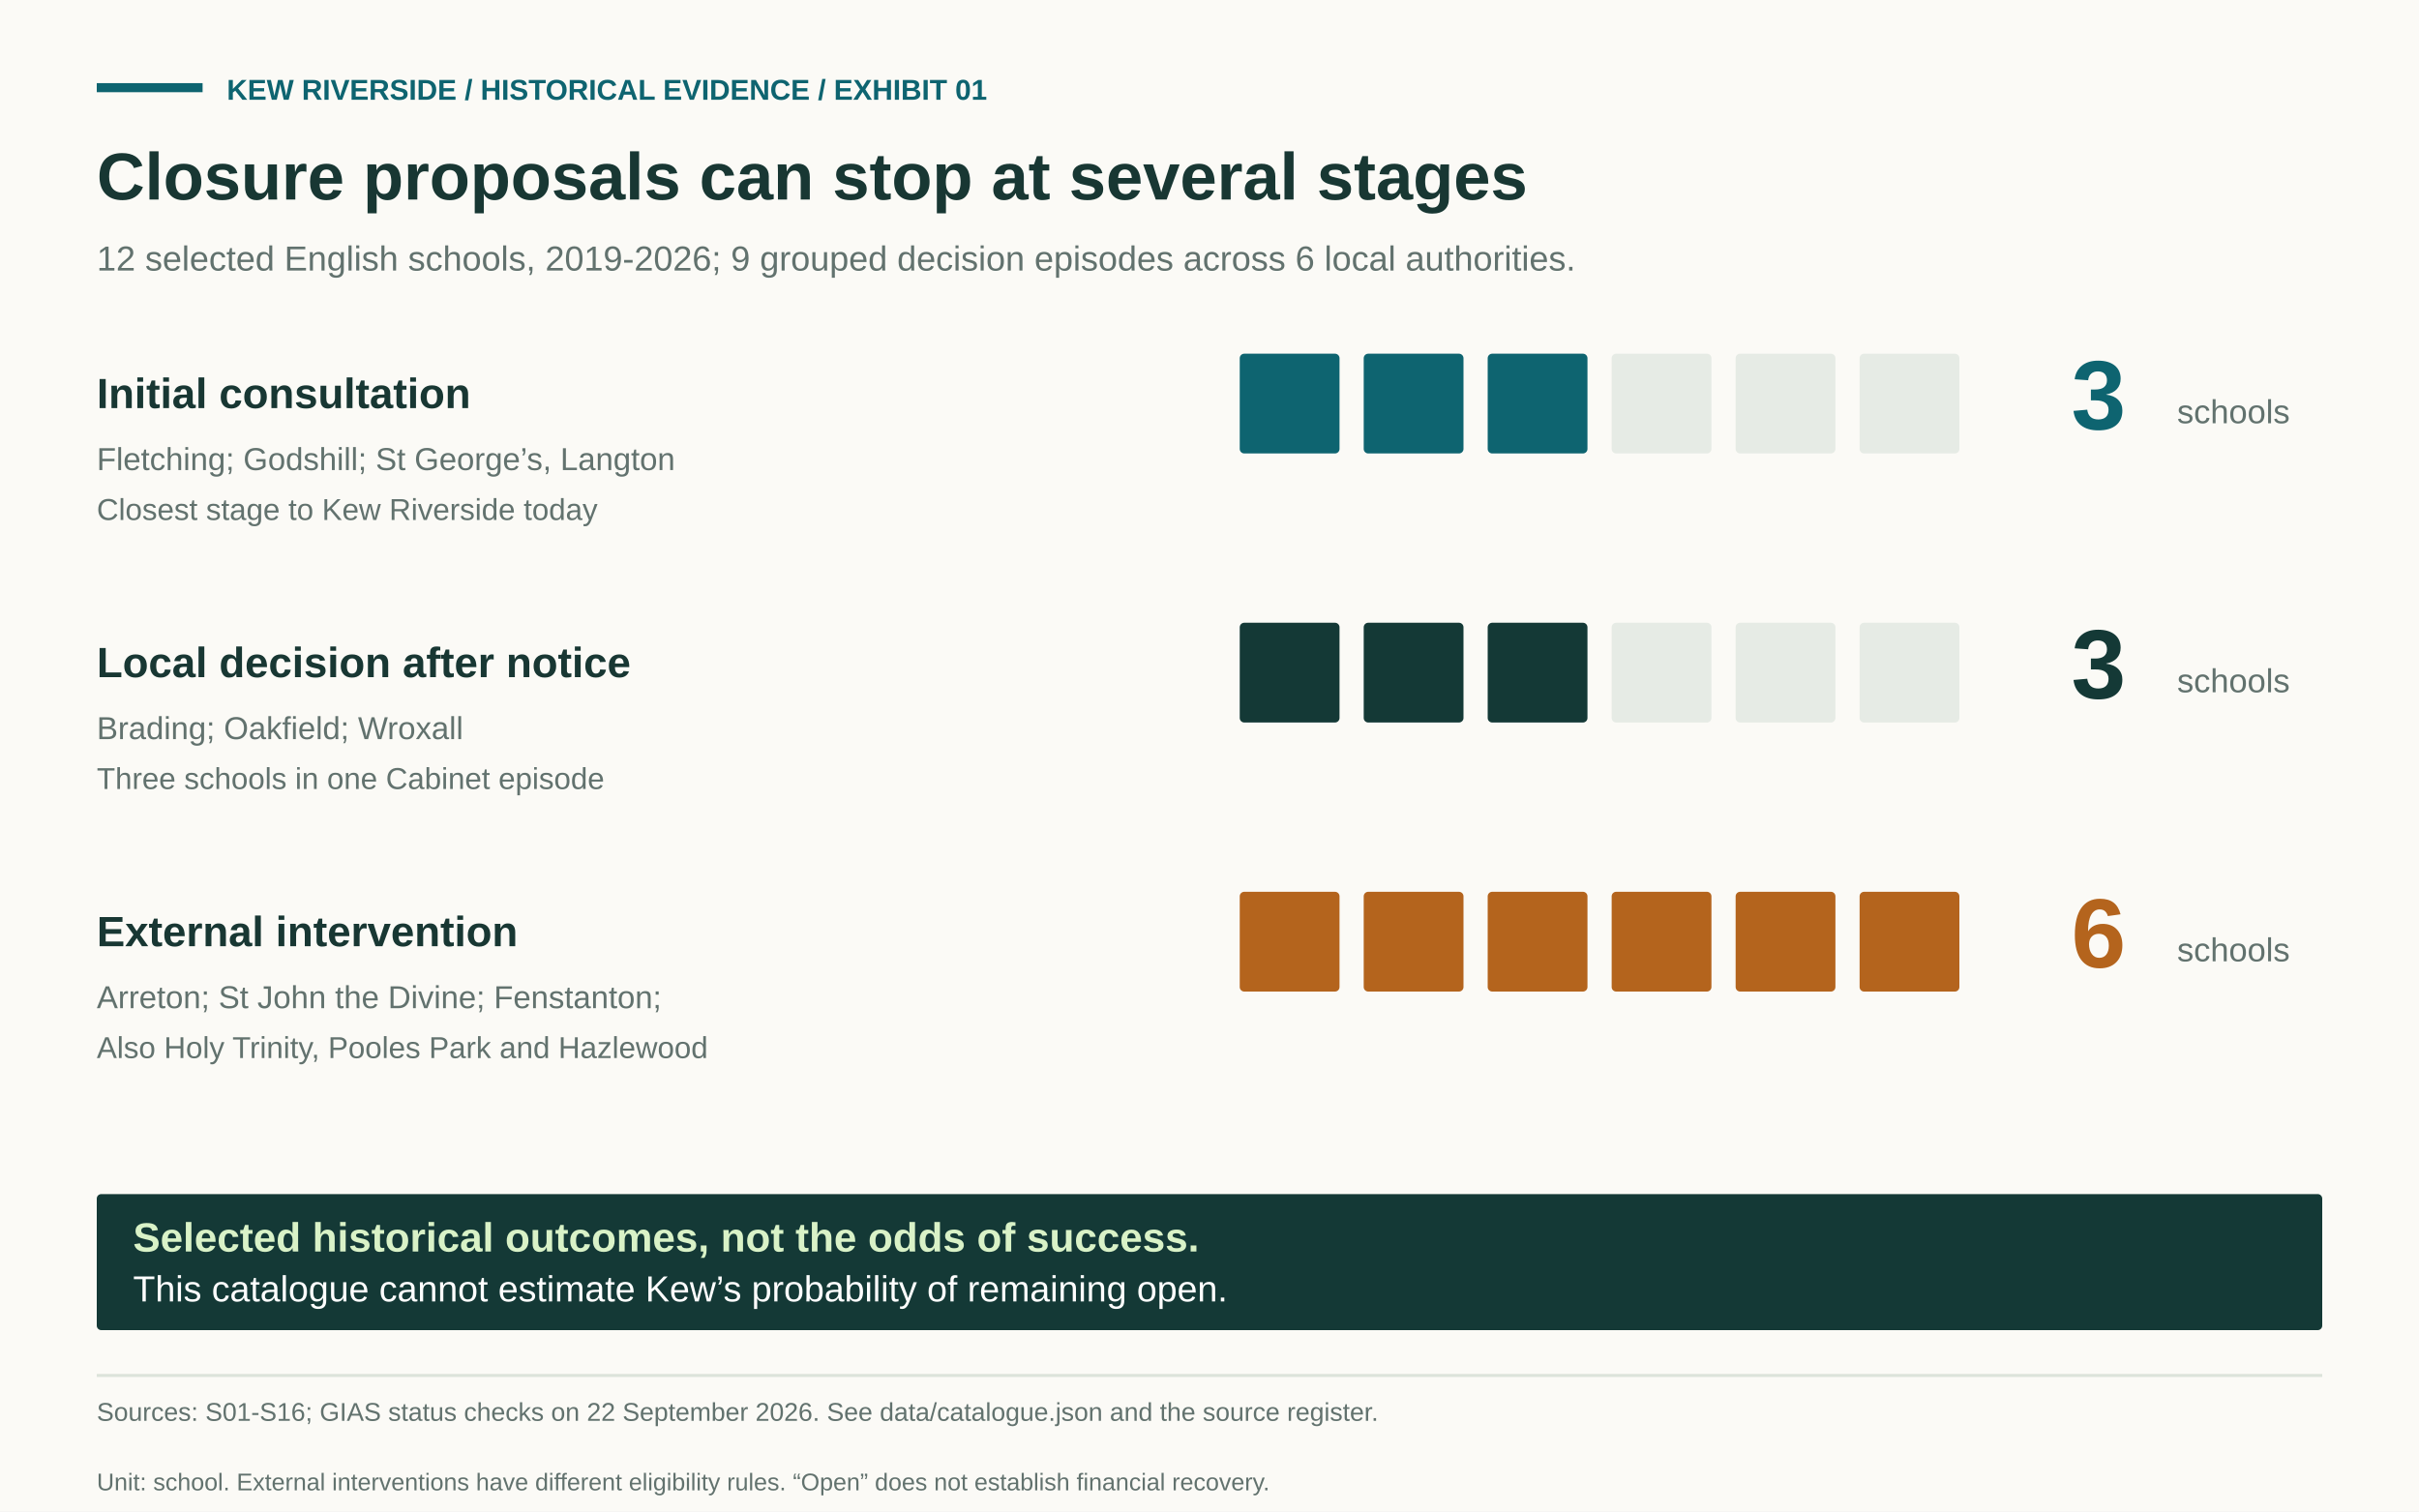
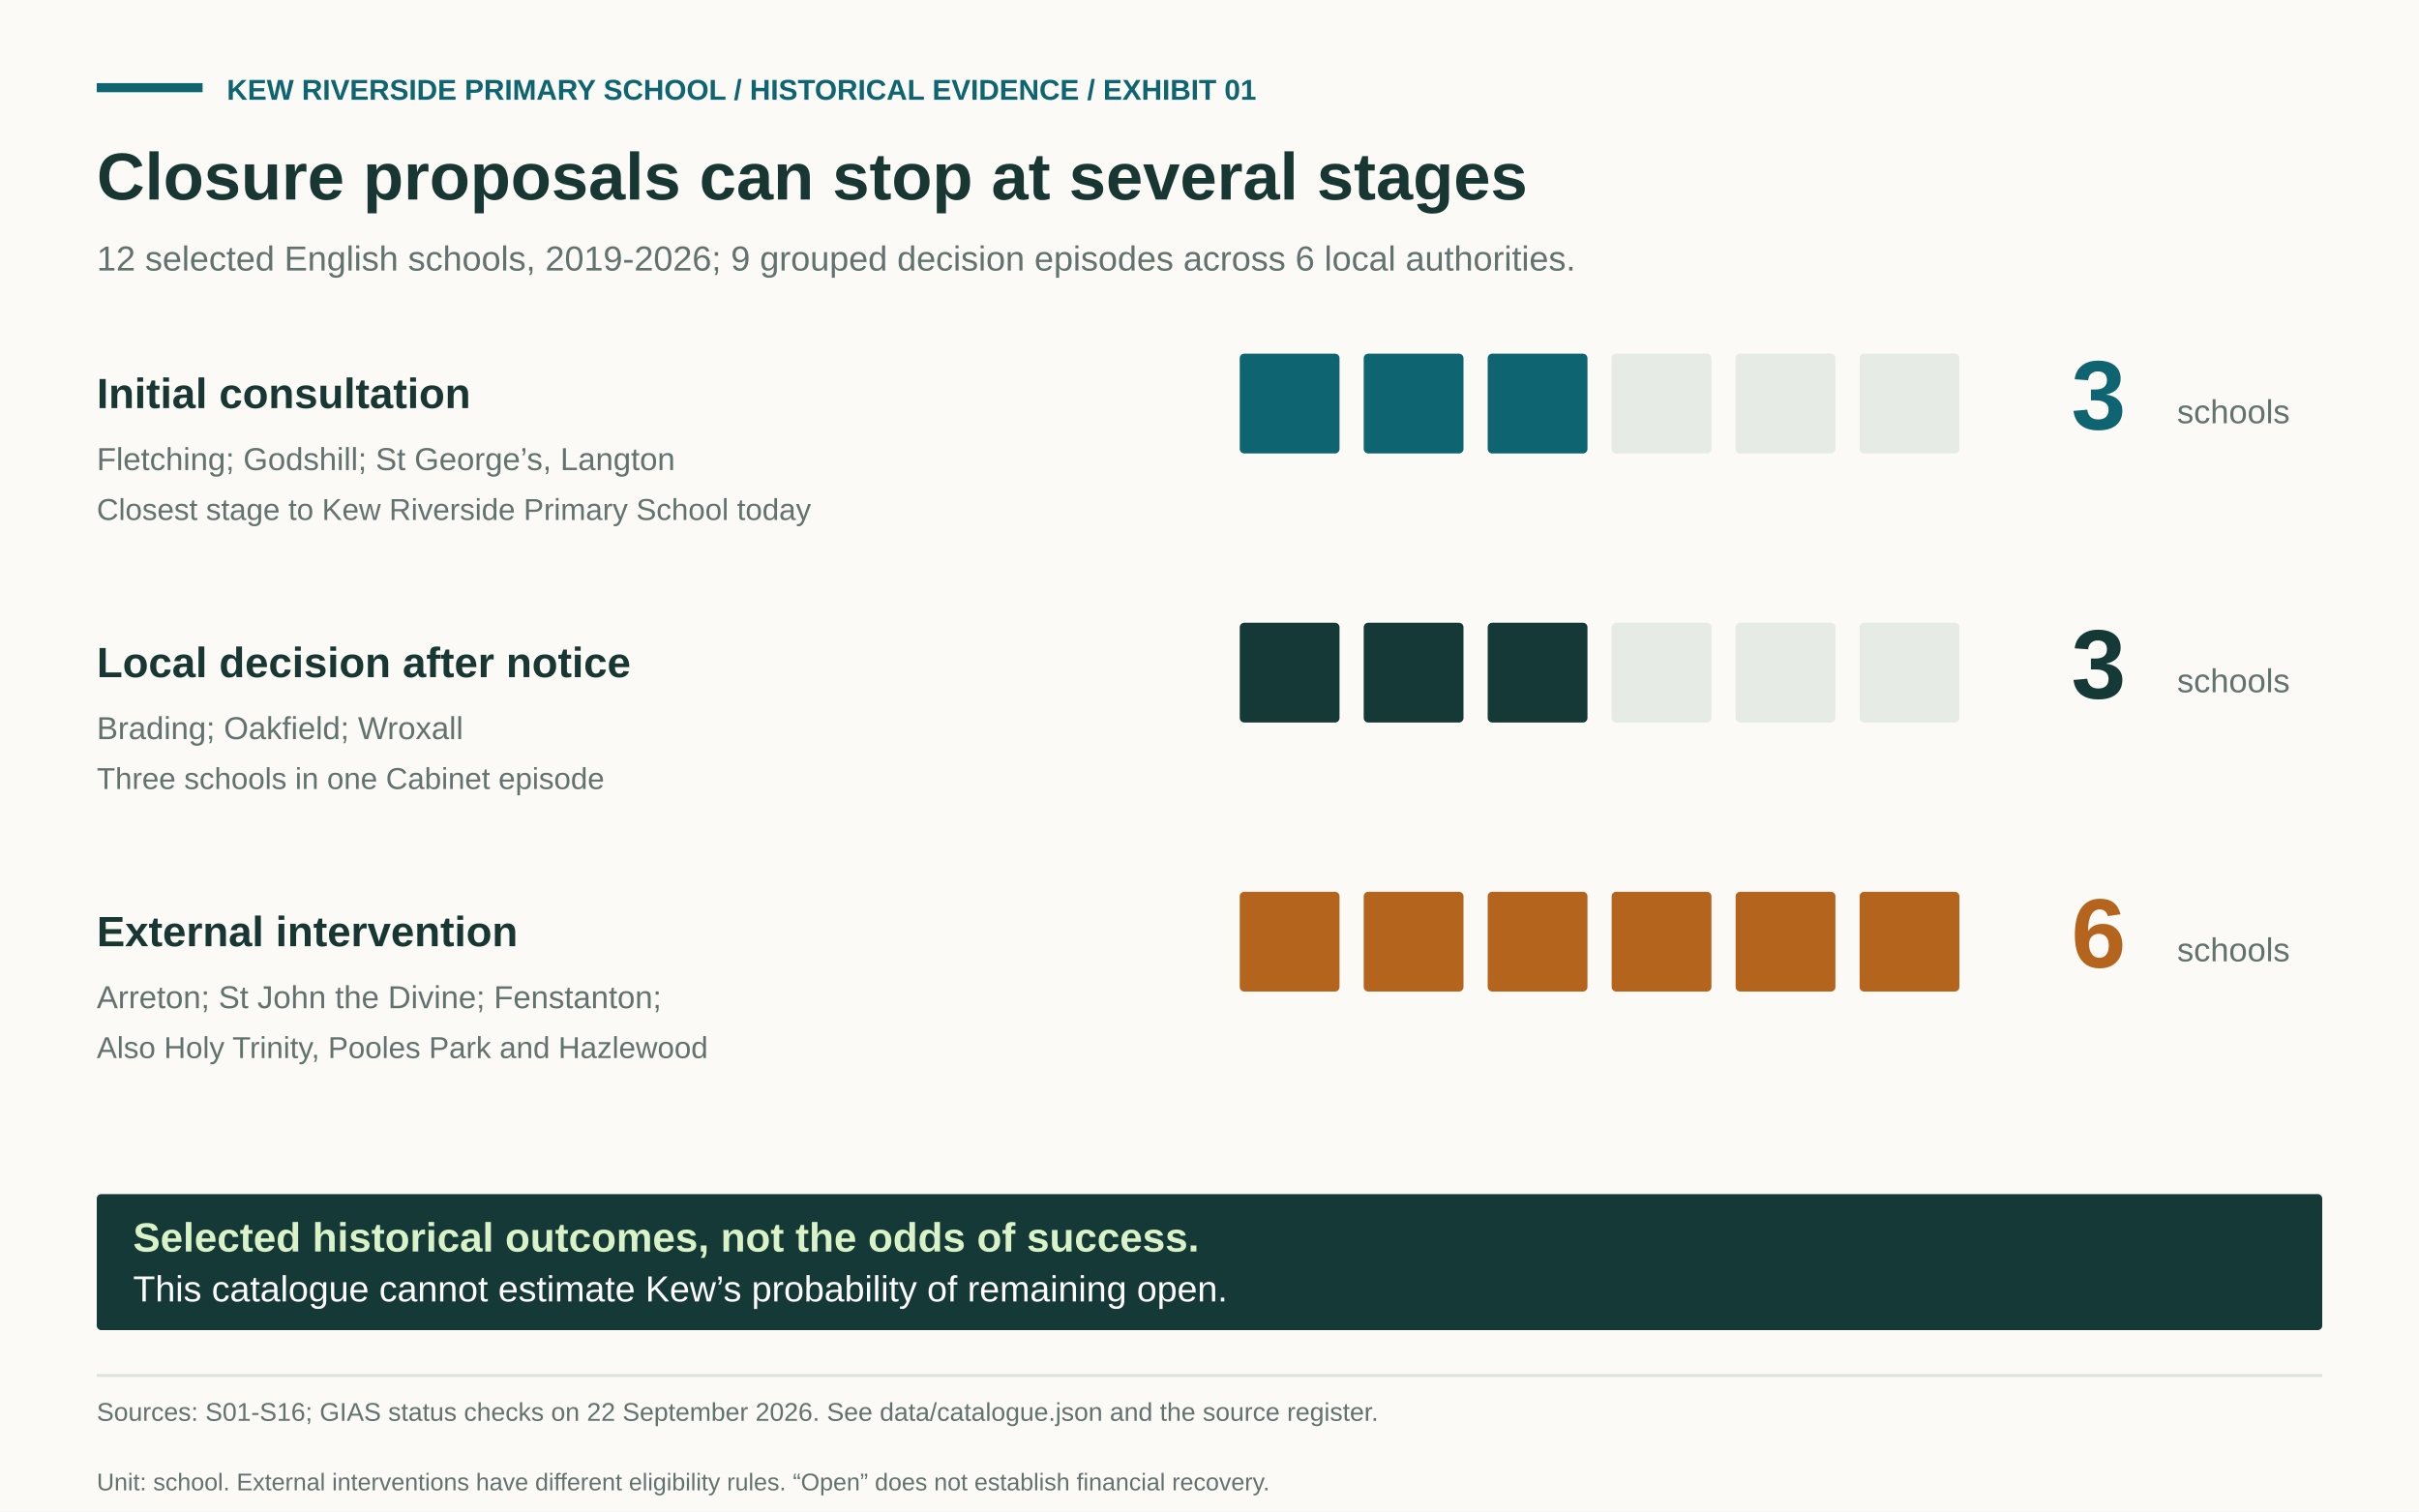
<svg xmlns="http://www.w3.org/2000/svg" width="1600" height="1000" viewBox="0 0 1600 1000" role="img" aria-labelledby="title desc">
  <rect x="0" y="0" width="1600" height="1000" rx="0" fill="#fbfaf6" />
  <rect x="64" y="55" width="70" height="6" rx="0" fill="#0e6470" />
-   <text x="150" y="66" fill="#0e6470" font-family="Arial,Helvetica,sans-serif" font-size="19" font-weight="700" text-anchor="start">KEW RIVERSIDE  /  HISTORICAL EVIDENCE  /  EXHIBIT 01</text>
+   <text x="150" y="66" fill="#0e6470" font-family="Arial,Helvetica,sans-serif" font-size="19" font-weight="700" text-anchor="start">KEW RIVERSIDE PRIMARY SCHOOL  /  HISTORICAL EVIDENCE  /  EXHIBIT 01</text>
  <text x="64" y="132" fill="#183733" font-family="Arial,Helvetica,sans-serif" font-size="44" font-weight="700" text-anchor="start">Closure proposals can stop at several stages</text>
  <text x="64" y="179" fill="#62726e" font-family="Arial,Helvetica,sans-serif" font-size="23" font-weight="400" text-anchor="start">12 selected English schools, 2019-2026; 9 grouped decision episodes across 6 local authorities.</text>
  <text x="64" y="270" fill="#183733" font-family="Arial,Helvetica,sans-serif" font-size="28" font-weight="700" text-anchor="start">Initial consultation</text>
  <text x="64" y="311" fill="#62726e" font-family="Arial,Helvetica,sans-serif" font-size="21" font-weight="400" text-anchor="start">Fletching; Godshill; St George’s, Langton</text>
-   <text x="64" y="344" fill="#62726e" font-family="Arial,Helvetica,sans-serif" font-size="20" font-weight="400" text-anchor="start">Closest stage to Kew Riverside today</text>
+   <text x="64" y="344" fill="#62726e" font-family="Arial,Helvetica,sans-serif" font-size="20" font-weight="400" text-anchor="start">Closest stage to Kew Riverside Primary School today</text>
  <rect x="820" y="234" width="66" height="66" rx="3" fill="#0e6470" />
  <rect x="902" y="234" width="66" height="66" rx="3" fill="#0e6470" />
  <rect x="984" y="234" width="66" height="66" rx="3" fill="#0e6470" />
  <rect x="1066" y="234" width="66" height="66" rx="3" fill="#e6ebe5" />
  <rect x="1148" y="234" width="66" height="66" rx="3" fill="#e6ebe5" />
  <rect x="1230" y="234" width="66" height="66" rx="3" fill="#e6ebe5" />
  <text x="1370" y="284" fill="#0e6470" font-family="Arial,Helvetica,sans-serif" font-size="65" font-weight="700" text-anchor="start">3</text>
  <text x="1440" y="280" fill="#62726e" font-family="Arial,Helvetica,sans-serif" font-size="22" font-weight="400" text-anchor="start">schools</text>
  <text x="64" y="448" fill="#183733" font-family="Arial,Helvetica,sans-serif" font-size="28" font-weight="700" text-anchor="start">Local decision after notice</text>
  <text x="64" y="489" fill="#62726e" font-family="Arial,Helvetica,sans-serif" font-size="21" font-weight="400" text-anchor="start">Brading; Oakfield; Wroxall</text>
  <text x="64" y="522" fill="#62726e" font-family="Arial,Helvetica,sans-serif" font-size="20" font-weight="400" text-anchor="start">Three schools in one Cabinet episode</text>
  <rect x="820" y="412" width="66" height="66" rx="3" fill="#143936" />
  <rect x="902" y="412" width="66" height="66" rx="3" fill="#143936" />
  <rect x="984" y="412" width="66" height="66" rx="3" fill="#143936" />
  <rect x="1066" y="412" width="66" height="66" rx="3" fill="#e6ebe5" />
  <rect x="1148" y="412" width="66" height="66" rx="3" fill="#e6ebe5" />
  <rect x="1230" y="412" width="66" height="66" rx="3" fill="#e6ebe5" />
  <text x="1370" y="462" fill="#143936" font-family="Arial,Helvetica,sans-serif" font-size="65" font-weight="700" text-anchor="start">3</text>
  <text x="1440" y="458" fill="#62726e" font-family="Arial,Helvetica,sans-serif" font-size="22" font-weight="400" text-anchor="start">schools</text>
  <text x="64" y="626" fill="#183733" font-family="Arial,Helvetica,sans-serif" font-size="28" font-weight="700" text-anchor="start">External intervention</text>
  <text x="64" y="667" fill="#62726e" font-family="Arial,Helvetica,sans-serif" font-size="21" font-weight="400" text-anchor="start">Arreton; St John the Divine; Fenstanton;</text>
  <text x="64" y="700" fill="#62726e" font-family="Arial,Helvetica,sans-serif" font-size="20" font-weight="400" text-anchor="start">Also Holy Trinity, Pooles Park and Hazlewood</text>
  <rect x="820" y="590" width="66" height="66" rx="3" fill="#b4641d" />
  <rect x="902" y="590" width="66" height="66" rx="3" fill="#b4641d" />
  <rect x="984" y="590" width="66" height="66" rx="3" fill="#b4641d" />
  <rect x="1066" y="590" width="66" height="66" rx="3" fill="#b4641d" />
  <rect x="1148" y="590" width="66" height="66" rx="3" fill="#b4641d" />
  <rect x="1230" y="590" width="66" height="66" rx="3" fill="#b4641d" />
  <text x="1370" y="640" fill="#b4641d" font-family="Arial,Helvetica,sans-serif" font-size="65" font-weight="700" text-anchor="start">6</text>
  <text x="1440" y="636" fill="#62726e" font-family="Arial,Helvetica,sans-serif" font-size="22" font-weight="400" text-anchor="start">schools</text>
  <rect x="64" y="790" width="1472" height="90" rx="3" fill="#143936" />
  <text x="88" y="828" fill="#d9f2c7" font-family="Arial,Helvetica,sans-serif" font-size="27" font-weight="700" text-anchor="start">Selected historical outcomes, not the odds of success.</text>
  <text x="88" y="861" fill="#ffffff" font-family="Arial,Helvetica,sans-serif" font-size="24" font-weight="400" text-anchor="start">This catalogue cannot estimate Kew’s probability of remaining open.</text>
  <line x1="64" y1="910" x2="1536" y2="910" stroke="#dce3da" stroke-width="2" />
  <text x="64" y="940" fill="#62726e" font-family="Arial,Helvetica,sans-serif" font-size="17" font-weight="400" text-anchor="start">Sources: S01-S16; GIAS status checks on 22 September 2026. See data/catalogue.json and the source register.</text>
  <text x="64" y="986" fill="#62726e" font-family="Arial,Helvetica,sans-serif" font-size="16" font-weight="400" text-anchor="start">Unit: school. External interventions have different eligibility rules. “Open” does not establish financial recovery.</text>
</svg>
